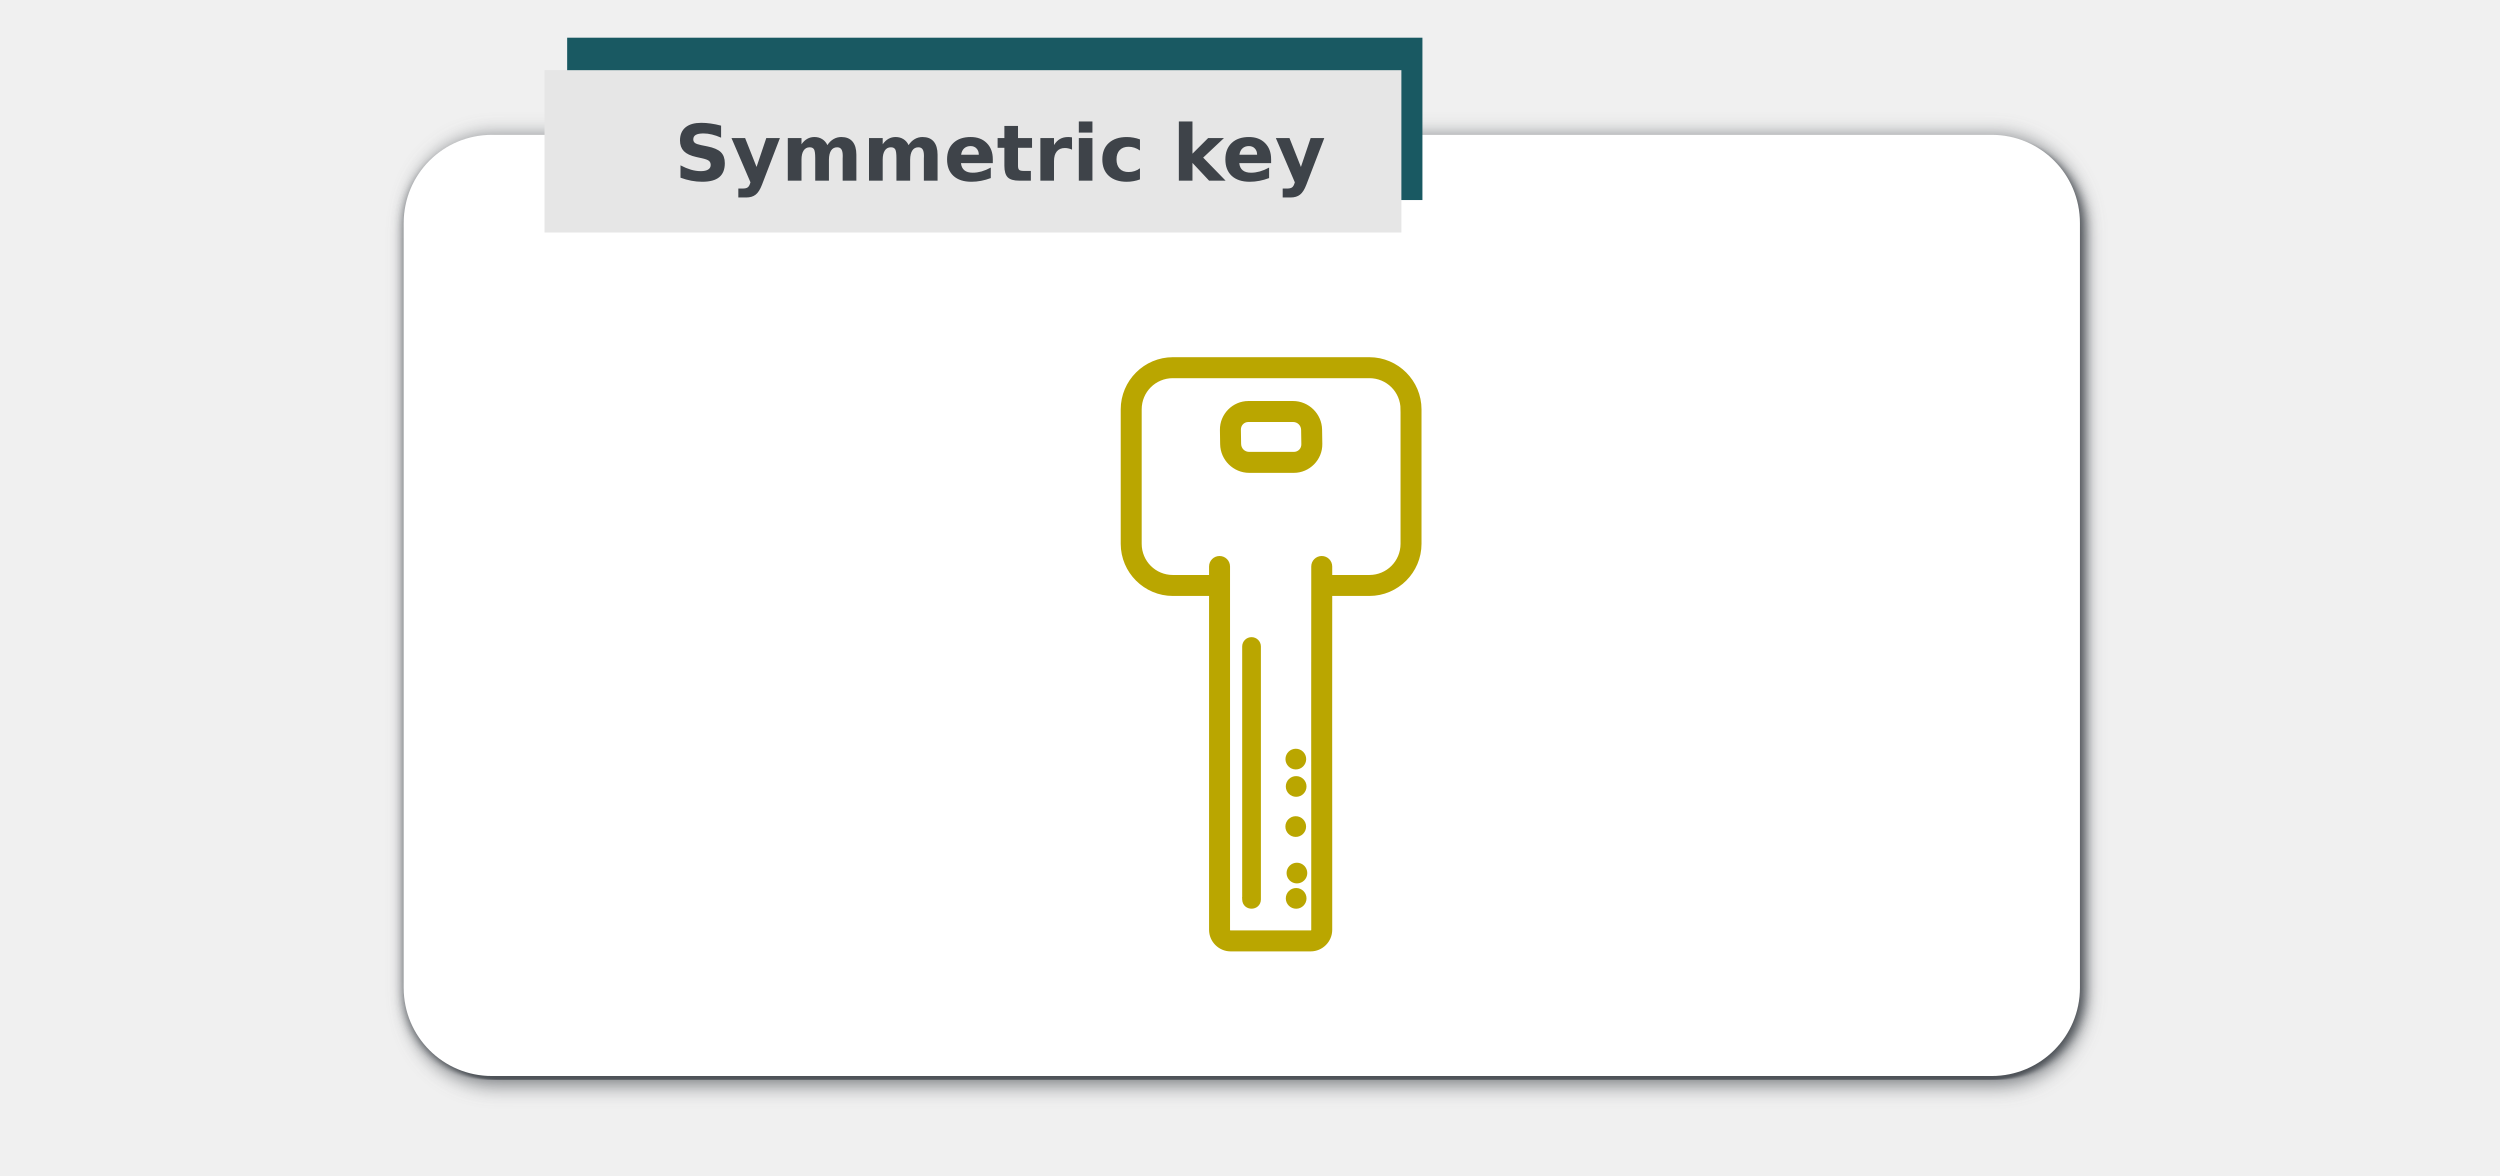
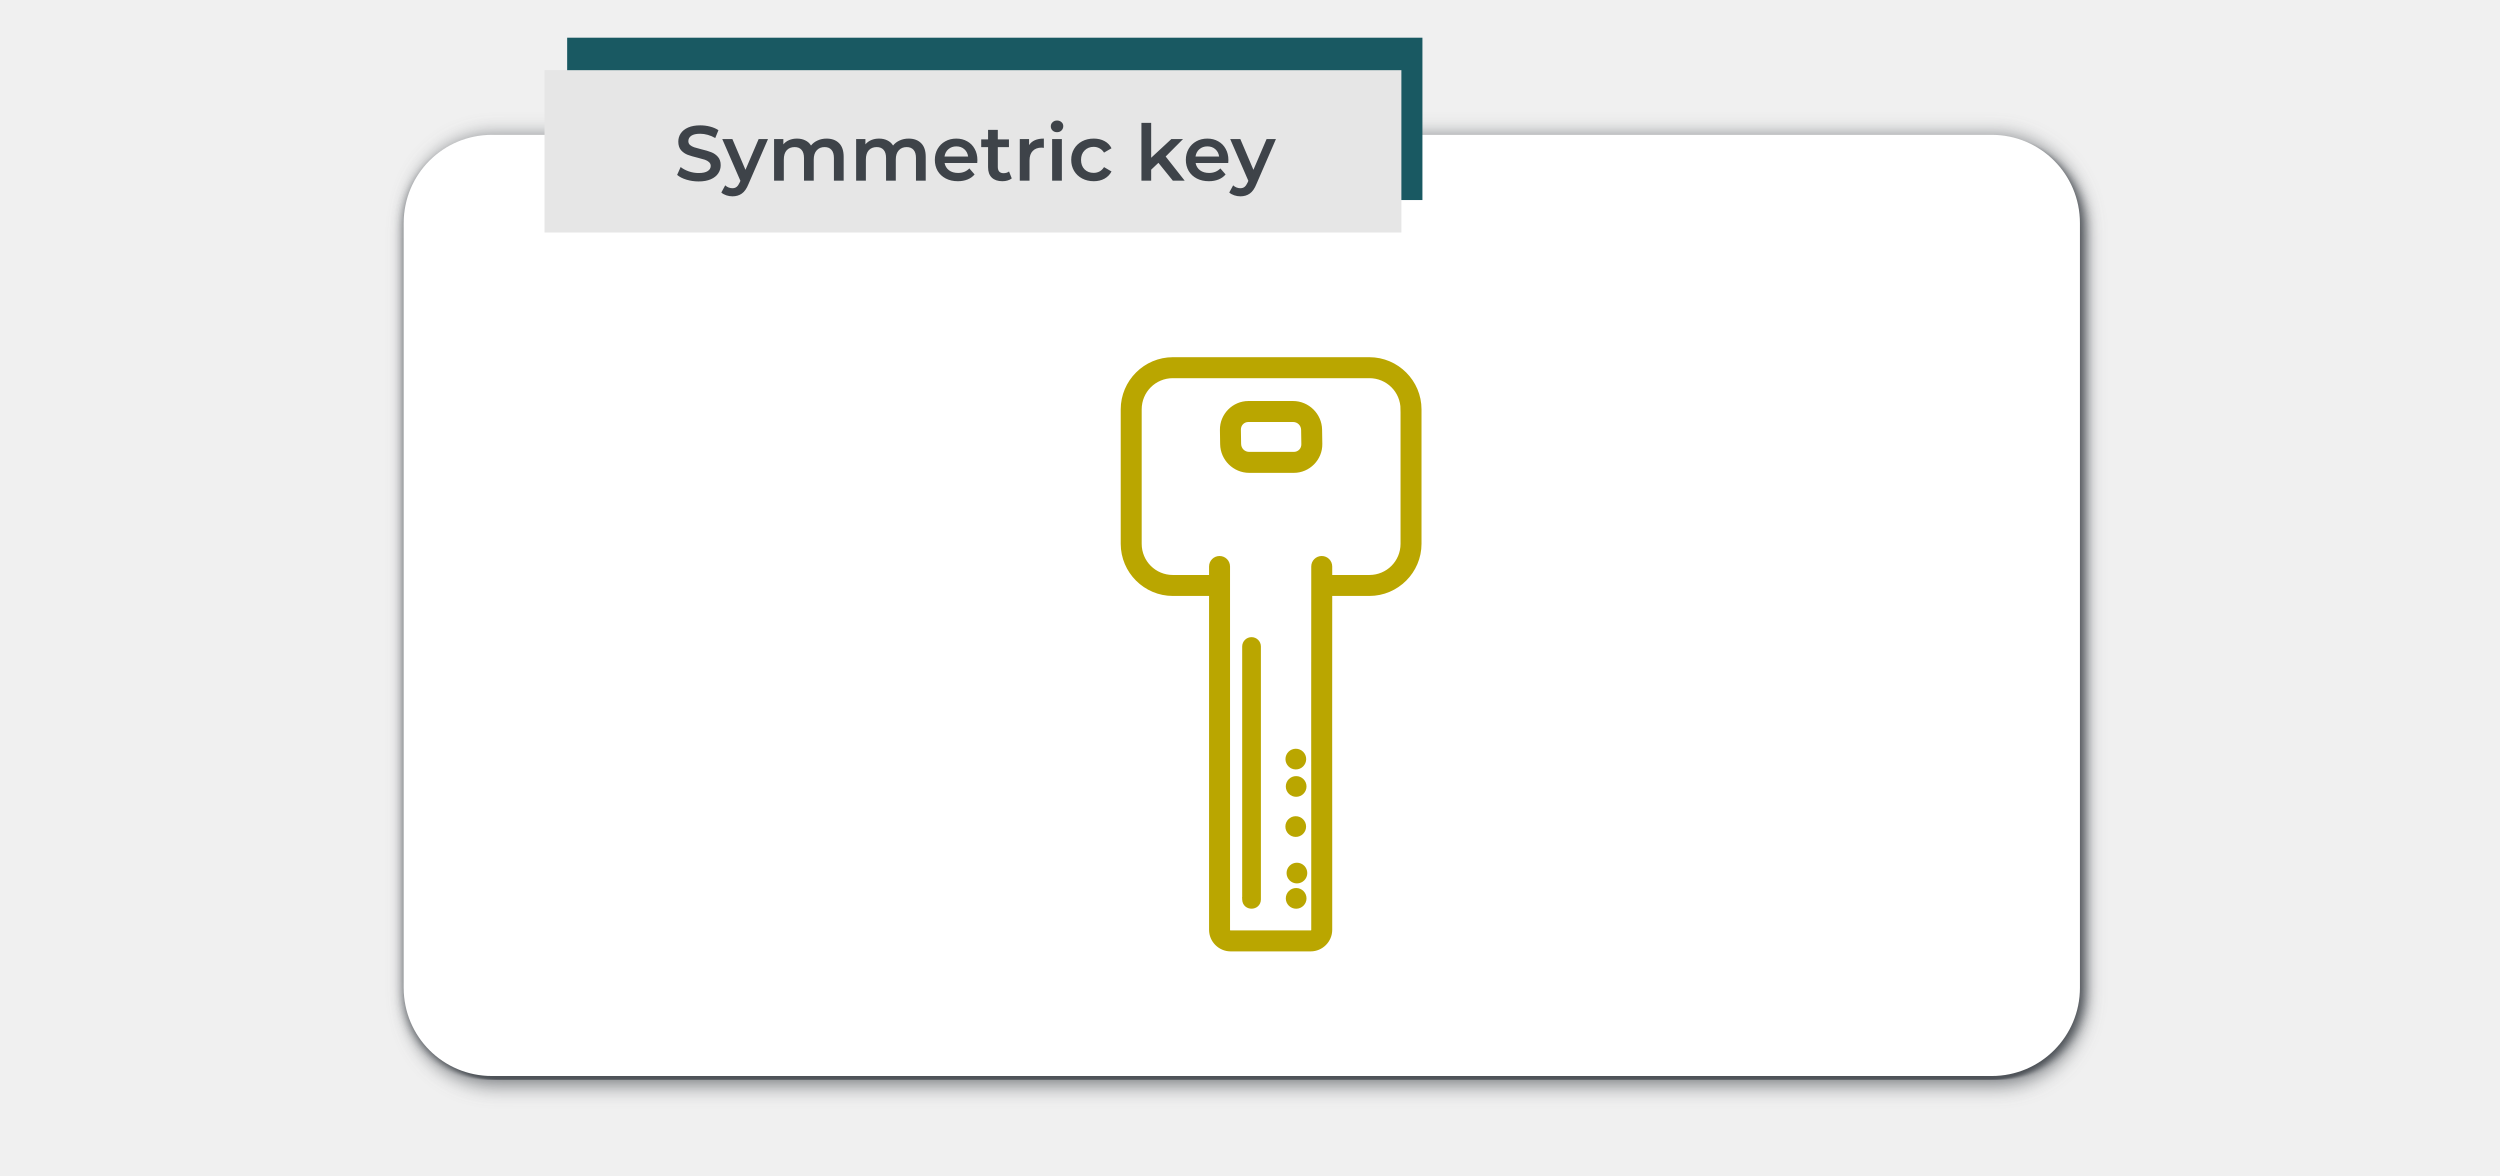
<svg xmlns="http://www.w3.org/2000/svg" viewBox="0 0 665.039 312.755" version="1.1" id="svg1" width="665.039" height="312.755" xml:space="preserve">
  <defs id="defs1">
    <linearGradient id="swatch251">
      <stop style="stop-color:#195962;stop-opacity:1;" offset="0" id="stop251" />
    </linearGradient>
    <filter style="color-interpolation-filters:sRGB" id="filter90-2" x="-0.019" y="-0.029" width="1.041" height="1.066">
      <feFlood result="flood" in="SourceGraphic" flood-opacity="0.796" flood-color="rgb(62,67,73)" id="feFlood89-3" />
      <feGaussianBlur result="blur" in="SourceGraphic" stdDeviation="2.132 0" id="feGaussianBlur89-7" />
      <feOffset result="offset" in="blur" dx="1" dy="1" id="feOffset89-5" />
      <feComposite result="comp1" operator="in" in="flood" in2="offset" id="feComposite89-9" />
      <feComposite result="fbSourceGraphic" operator="over" in="SourceGraphic" in2="comp1" id="feComposite90-2" />
      <feColorMatrix result="fbSourceGraphicAlpha" in="fbSourceGraphic" values="0 0 0 -1 0 0 0 0 -1 0 0 0 0 -1 0 0 0 0 1 0" id="feColorMatrix90-2" />
      <feFlood id="feFlood90-8" result="flood" in="fbSourceGraphic" flood-opacity="0.796" flood-color="rgb(62,67,73)" />
      <feGaussianBlur id="feGaussianBlur90-9" result="blur" in="fbSourceGraphic" stdDeviation="3" />
      <feOffset id="feOffset90-7" result="offset" in="blur" dx="1" dy="1" />
      <feComposite id="feComposite91-3" result="comp1" operator="in" in="flood" in2="offset" />
      <feComposite id="feComposite92-6" result="comp2" operator="over" in="fbSourceGraphic" in2="comp1" />
    </filter>
  </defs>
  <g id="layer10" transform="translate(1253.916,-685.7603)">
    <g id="g59" style="display:inline;fill:#61a78d;fill-opacity:1" transform="translate(34.03667)">
      <path style="display:inline;fill:#ffffff;fill-opacity:1;stroke:none;stroke-width:1.312;stroke-linecap:butt;stroke-linejoin:miter;stroke-dasharray:none;stroke-dashoffset:0;stroke-opacity:1;paint-order:fill markers stroke;filter:url(#filter90-2)" id="path54" width="642.644" height="250.328" x="825.708" y="875.026" transform="matrix(0.6938759,0,0,1.000158,-1753.51,-153.535)" d="m 859.562,875.026 h 574.935 c 18.755,0 33.855,10.475 33.855,23.487 v 203.354 c 0,13.012 -15.099,23.487 -33.855,23.487 H 859.562 c -18.755,0 -33.855,-10.475 -33.855,-23.487 V 898.513 c 0,-13.012 15.099,-23.487 33.855,-23.487 z" ry="23.487" rx="33.855" />
      <g id="g56" transform="matrix(0.8637624,0,0,0.8637624,-1925.809,560.7166)">
        <rect style="font-variation-settings:'wght' 700;fill:#195962;stroke-width:2.052;stroke-linecap:round;stroke-linejoin:round;paint-order:markers fill stroke" id="rect54" width="263.401" height="50" x="913.131" y="156.375" />
        <g id="g55" transform="translate(-11.14548,39.92736)">
          <rect style="font-variation-settings:'wght' 700;fill:#e6e6e6;fill-opacity:1;stroke-width:2.054;stroke-linecap:round;stroke-linejoin:round;paint-order:markers fill stroke" id="rect55" width="263.89" height="50" x="917.307" y="126.453" />
-           <path d="m 971.685,143.534 v 3.703 q -1.441,-0.645 -2.812,-0.973 -1.371,-0.328 -2.59,-0.328 -1.617,0 -2.391,0.445 -0.773,0.445 -0.773,1.383 0,0.703 0.516,1.102 0.527,0.387 1.898,0.668 l 1.922,0.387 q 2.918,0.586 4.148,1.781 1.23,1.195 1.23,3.398 0,2.895 -1.723,4.312 -1.711,1.406 -5.238,1.406 -1.664,0 -3.34,-0.316 -1.676,-0.316 -3.352,-0.938 v -3.809 q 1.676,0.891 3.234,1.348 1.57,0.445 3.023,0.445 1.477,0 2.262,-0.492 0.785,-0.492 0.785,-1.406 0,-0.82 -0.539,-1.266 -0.527,-0.445 -2.121,-0.797 l -1.746,-0.387 q -2.625,-0.562 -3.844,-1.793 -1.207,-1.23 -1.207,-3.316 0,-2.613 1.688,-4.02 1.688,-1.406 4.852,-1.406 1.441,0 2.965,0.223 1.523,0.211 3.152,0.645 z m 3.199,3.82 h 4.195 l 3.527,8.906 3,-8.906 h 4.195 l -5.52,14.367 q -0.832,2.191 -1.945,3.059 -1.102,0.879 -2.918,0.879 h -2.426 v -2.754 h 1.312 q 1.066,0 1.547,-0.34 0.492,-0.34 0.762,-1.219 l 0.117,-0.363 z m 29.531,2.18 q 0.797,-1.219 1.887,-1.852 1.102,-0.645 2.414,-0.645 2.262,0 3.445,1.395 1.184,1.395 1.184,4.055 v 7.992 h -4.219 v -6.844 q 0.012,-0.152 0.012,-0.316 0.012,-0.164 0.012,-0.469 0,-1.395 -0.41,-2.016 -0.41,-0.633 -1.324,-0.633 -1.195,0 -1.851,0.984 -0.645,0.984 -0.668,2.848 v 6.445 h -4.219 v -6.844 q 0,-2.18 -0.375,-2.801 -0.375,-0.633 -1.336,-0.633 -1.207,0 -1.863,0.996 -0.656,0.984 -0.656,2.824 v 6.457 h -4.219 v -13.125 h 4.219 v 1.922 q 0.773,-1.113 1.77,-1.676 1.008,-0.562 2.215,-0.562 1.359,0 2.402,0.656 1.043,0.656 1.582,1.84 z m 25.008,0 q 0.797,-1.219 1.887,-1.852 1.101,-0.645 2.414,-0.645 2.262,0 3.445,1.395 1.184,1.395 1.184,4.055 v 7.992 h -4.219 v -6.844 q 0.012,-0.152 0.012,-0.316 0.012,-0.164 0.012,-0.469 0,-1.395 -0.41,-2.016 -0.41,-0.633 -1.324,-0.633 -1.195,0 -1.851,0.984 -0.645,0.984 -0.668,2.848 v 6.445 h -4.219 v -6.844 q 0,-2.18 -0.375,-2.801 -0.375,-0.633 -1.336,-0.633 -1.207,0 -1.863,0.996 -0.656,0.984 -0.656,2.824 v 6.457 h -4.219 v -13.125 h 4.219 v 1.922 q 0.773,-1.113 1.77,-1.676 1.008,-0.562 2.215,-0.562 1.359,0 2.402,0.656 1.043,0.656 1.582,1.84 z m 25.945,4.348 v 1.195 h -9.809 q 0.152,1.477 1.066,2.215 0.914,0.738 2.555,0.738 1.324,0 2.707,-0.387 1.395,-0.398 2.859,-1.195 v 3.234 q -1.488,0.562 -2.977,0.844 -1.488,0.293 -2.977,0.293 -3.562,0 -5.543,-1.805 -1.969,-1.816 -1.969,-5.086 0,-3.211 1.934,-5.051 1.945,-1.84 5.344,-1.84 3.094,0 4.945,1.863 1.863,1.863 1.863,4.98 z m -4.312,-1.395 q 0,-1.195 -0.703,-1.922 -0.691,-0.738 -1.816,-0.738 -1.219,0 -1.98,0.691 -0.762,0.68 -0.949,1.969 z m 12.07,-8.859 v 3.727 h 4.324 v 3 h -4.324 v 5.566 q 0,0.914 0.363,1.242 0.363,0.316 1.442,0.316 h 2.156 v 3 h -3.598 q -2.484,0 -3.527,-1.031 -1.031,-1.043 -1.031,-3.527 v -5.566 h -2.086 v -3 h 2.086 v -3.727 z m 16.641,7.301 q -0.551,-0.258 -1.102,-0.375 -0.539,-0.129 -1.09,-0.129 -1.617,0 -2.496,1.043 -0.867,1.031 -0.867,2.965 v 6.047 h -4.195 v -13.125 h 4.195 v 2.156 q 0.809,-1.289 1.852,-1.875 1.055,-0.598 2.519,-0.598 0.211,0 0.457,0.023 0.246,0.012 0.715,0.07 z m 2.086,-3.574 h 4.195 v 13.125 h -4.195 z m 0,-5.109 h 4.195 v 3.422 h -4.195 z m 18.832,5.52 v 3.422 q -0.856,-0.586 -1.723,-0.867 -0.856,-0.281 -1.781,-0.281 -1.758,0 -2.742,1.031 -0.973,1.02 -0.973,2.859 0,1.84 0.973,2.871 0.984,1.02 2.742,1.02 0.984,0 1.863,-0.293 0.891,-0.293 1.641,-0.867 v 3.434 q -0.984,0.363 -2.004,0.539 -1.008,0.188 -2.027,0.188 -3.551,0 -5.555,-1.816 -2.004,-1.828 -2.004,-5.074 0,-3.246 2.004,-5.062 2.004,-1.828 5.555,-1.828 1.031,0 2.027,0.188 1.008,0.176 2.004,0.539 z m 11.976,-5.52 h 4.195 v 9.926 l 4.828,-4.816 h 4.875 l -6.41,6.023 6.914,7.102 h -5.086 l -5.121,-5.473 v 5.473 h -4.195 z m 28.418,11.637 v 1.195 h -9.809 q 0.152,1.477 1.066,2.215 0.914,0.738 2.555,0.738 1.324,0 2.707,-0.387 1.395,-0.398 2.859,-1.195 v 3.234 q -1.488,0.562 -2.977,0.844 -1.488,0.293 -2.977,0.293 -3.562,0 -5.543,-1.805 -1.969,-1.816 -1.969,-5.086 0,-3.211 1.933,-5.051 1.945,-1.84 5.344,-1.84 3.094,0 4.945,1.863 1.863,1.863 1.863,4.98 z m -4.312,-1.395 q 0,-1.195 -0.703,-1.922 -0.691,-0.738 -1.816,-0.738 -1.219,0 -1.98,0.691 -0.762,0.68 -0.949,1.969 z m 5.766,-5.133 h 4.195 l 3.527,8.906 3,-8.906 h 4.195 l -5.519,14.367 q -0.832,2.191 -1.945,3.059 -1.101,0.879 -2.918,0.879 h -2.426 v -2.754 h 1.312 q 1.066,0 1.547,-0.34 0.492,-0.34 0.762,-1.219 l 0.117,-0.363 z" id="text55" style="font-weight:600;font-size:24px;font-family:Montserrat;-inkscape-font-specification:'Montserrat, Semi-Bold';fill:#3e4349;stroke-width:3.5;stroke-linecap:round;stroke-linejoin:round;paint-order:markers fill stroke" aria-label="Symmetric key" />
+           <path d="m 964.77,160.72 q -1.944,0 -3.768,-0.552 -1.8,-0.552 -2.856,-1.464 l 1.08,-2.424 q 1.032,0.816 2.52,1.344 1.512,0.504 3.024,0.504 1.872,0 2.784,-0.6 0.936,-0.6 0.936,-1.584 0,-0.72 -0.528,-1.176 -0.504,-0.48 -1.296,-0.744 -0.792,-0.264 -2.16,-0.6 -1.92,-0.456 -3.12,-0.912 -1.176,-0.456 -2.04,-1.416 -0.84,-0.984 -0.84,-2.64 0,-1.392 0.744,-2.52 0.768,-1.152 2.28,-1.824 1.536,-0.672 3.744,-0.672 1.536,0 3.024,0.384 1.488,0.384 2.568,1.104 l -0.984,2.424 q -1.104,-0.648 -2.304,-0.984 -1.2,-0.336 -2.328,-0.336 -1.848,0 -2.76,0.624 -0.888,0.624 -0.888,1.656 0,0.72 0.504,1.176 0.528,0.456 1.32,0.72 0.792,0.264 2.16,0.6 1.872,0.432 3.072,0.912 1.2,0.456 2.04,1.416 0.864,0.96 0.864,2.592 0,1.392 -0.768,2.52 -0.744,1.128 -2.28,1.8 -1.536,0.672 -3.744,0.672 z m 18.48,-13.056 h 2.88 l -6,13.848 q -0.84,2.088 -2.04,2.928 -1.2,0.864 -2.904,0.864 -0.96,0 -1.896,-0.312 -0.936,-0.312 -1.536,-0.864 l 1.2,-2.208 q 0.432,0.408 1.008,0.648 0.6,0.24 1.2,0.24 0.792,0 1.296,-0.408 0.528,-0.408 0.96,-1.368 l 0.216,-0.504 -5.592,-12.864 h 3.12 l 4.032,9.48 z m 20.928,-0.144 q 2.424,0 3.84,1.416 1.416,1.392 1.416,4.2 v 7.344 h -3 v -6.96 q 0,-1.68 -0.744,-2.52 -0.744,-0.864 -2.136,-0.864 -1.512,0 -2.424,1.008 -0.912,0.984 -0.912,2.832 v 6.504 h -3 v -6.96 q 0,-1.68 -0.744,-2.52 -0.744,-0.864 -2.136,-0.864 -1.536,0 -2.448,0.984 -0.888,0.984 -0.888,2.856 v 6.504 h -3 v -12.816 h 2.856 v 1.632 q 0.72,-0.864 1.8,-1.32 1.08,-0.456 2.4,-0.456 1.44,0 2.544,0.552 1.128,0.528 1.776,1.584 0.792,-1.008 2.04,-1.56 1.248,-0.576 2.76,-0.576 z m 25.272,0 q 2.424,0 3.84,1.416 1.416,1.392 1.416,4.2 v 7.344 h -3 v -6.96 q 0,-1.68 -0.744,-2.52 -0.744,-0.864 -2.136,-0.864 -1.512,0 -2.424,1.008 -0.912,0.984 -0.912,2.832 v 6.504 h -3 v -6.96 q 0,-1.68 -0.744,-2.52 -0.744,-0.864 -2.136,-0.864 -1.536,0 -2.448,0.984 -0.888,0.984 -0.888,2.856 v 6.504 h -3 v -12.816 h 2.856 v 1.632 q 0.72,-0.864 1.8,-1.32 1.08,-0.456 2.4,-0.456 1.44,0 2.544,0.552 1.128,0.528 1.776,1.584 0.792,-1.008 2.04,-1.56 1.248,-0.576 2.76,-0.576 z m 21.168,6.624 q 0,0.312 -0.048,0.888 h -10.056 q 0.264,1.416 1.368,2.256 1.128,0.816 2.784,0.816 2.112,0 3.48,-1.392 l 1.608,1.848 q -0.864,1.032 -2.184,1.56 -1.32,0.528 -2.976,0.528 -2.112,0 -3.72,-0.84 -1.608,-0.84 -2.496,-2.328 -0.864,-1.512 -0.864,-3.408 0,-1.872 0.84,-3.36 0.864,-1.512 2.376,-2.352 1.512,-0.84 3.408,-0.84 1.872,0 3.336,0.84 1.488,0.816 2.304,2.328 0.84,1.488 0.84,3.456 z m -6.48,-4.224 q -1.44,0 -2.448,0.864 -0.984,0.84 -1.2,2.256 h 7.272 q -0.192,-1.392 -1.176,-2.256 -0.984,-0.864 -2.448,-0.864 z m 17.064,9.864 q -0.528,0.432 -1.296,0.648 -0.744,0.216 -1.584,0.216 -2.112,0 -3.264,-1.104 -1.152,-1.104 -1.152,-3.216 v -6.168 h -2.112 v -2.4 h 2.112 v -2.928 h 3 v 2.928 h 3.432 v 2.4 h -3.432 v 6.096 q 0,0.936 0.456,1.44 0.456,0.48 1.32,0.48 1.008,0 1.68,-0.528 z m 5.328,-10.248 q 1.296,-2.016 4.56,-2.016 v 2.856 q -0.384,-0.072 -0.696,-0.072 -1.752,0 -2.736,1.032 -0.984,1.008 -0.984,2.928 v 6.216 h -3 v -12.816 h 2.856 z m 10.104,10.944 h -3 v -12.816 h 3 z m -1.488,-14.928 q -0.816,0 -1.368,-0.504 -0.552,-0.528 -0.552,-1.296 0,-0.768 0.552,-1.272 0.552,-0.528 1.368,-0.528 0.816,0 1.368,0.504 0.552,0.48 0.552,1.224 0,0.792 -0.552,1.344 -0.528,0.528 -1.368,0.528 z m 11.304,15.096 q -1.992,0 -3.576,-0.84 -1.584,-0.84 -2.472,-2.328 -0.888,-1.512 -0.888,-3.408 0,-1.896 0.888,-3.384 0.888,-1.488 2.448,-2.328 1.584,-0.84 3.6,-0.84 1.896,0 3.312,0.768 1.44,0.768 2.16,2.208 l -2.304,1.344 q -0.552,-0.888 -1.392,-1.32 -0.816,-0.456 -1.8,-0.456 -1.68,0 -2.784,1.104 -1.104,1.08 -1.104,2.904 0,1.824 1.08,2.928 1.104,1.08 2.808,1.08 0.984,0 1.8,-0.432 0.84,-0.456 1.392,-1.344 l 2.304,1.344 q -0.744,1.44 -2.184,2.232 -1.416,0.768 -3.288,0.768 z m 28.008,-0.168 h -3.648 l -4.44,-5.496 -2.232,2.112 v 3.384 h -3 v -17.808 h 3 v 10.752 l 6.216,-5.76 h 3.6 l -5.352,5.376 z m 13.464,-6.336 q 0,0.312 -0.048,0.888 h -10.056 q 0.264,1.416 1.368,2.256 1.128,0.816 2.784,0.816 2.112,0 3.48,-1.392 l 1.608,1.848 q -0.864,1.032 -2.184,1.56 -1.32,0.528 -2.976,0.528 -2.112,0 -3.72,-0.84 -1.608,-0.84 -2.496,-2.328 -0.864,-1.512 -0.864,-3.408 0,-1.872 0.84,-3.36 0.864,-1.512 2.376,-2.352 1.512,-0.84 3.408,-0.84 1.872,0 3.336,0.84 1.488,0.816 2.304,2.328 0.84,1.488 0.84,3.456 z m -6.48,-4.224 q -1.44,0 -2.448,0.864 -0.984,0.84 -1.2,2.256 h 7.272 q -0.192,-1.392 -1.176,-2.256 -0.984,-0.864 -2.448,-0.864 z m 18.24,-2.256 h 2.88 l -6,13.848 q -0.84,2.088 -2.04,2.928 -1.2,0.864 -2.904,0.864 -0.96,0 -1.896,-0.312 -0.936,-0.312 -1.536,-0.864 l 1.2,-2.208 q 0.432,0.408 1.008,0.648 0.6,0.24 1.2,0.24 0.792,0 1.296,-0.408 0.528,-0.408 0.96,-1.368 l 0.216,-0.504 -5.592,-12.864 h 3.12 l 4.032,9.48 z" id="text55" style="font-weight:600;font-size:24px;font-family:Montserrat;-inkscape-font-specification:'Montserrat, Semi-Bold';fill:#3e4349;stroke-width:3.5;stroke-linecap:round;stroke-linejoin:round;paint-order:markers fill stroke" aria-label="Symmetric key" />
        </g>
      </g>
      <path id="path1-6" style="color:#000000;fill:#baa600;fill-opacity:1;stroke:#baa600;stroke-width:1.579;stroke-linecap:round;stroke-dasharray:none;stroke-opacity:1" d="m 51.04,477.193 c -7.204,0 -13.087,5.884 -13.087,13.088 v 52.262 c 1e-6,7.204 5.883,13.087 13.087,13.087 h 35.761 c 7.204,0 13.087,-5.883 13.087,-13.087 v -10.413 h 89.613 c 2.704,0 4.938,-2.235 4.938,-4.94 V 505.886 c 0,-2.704 -2.234,-4.94 -4.938,-4.94 h -23.096 c -22.177,0 -44.348,0.036 -66.518,0 v -10.665 c 0,-7.204 -5.883,-13.088 -13.087,-13.088 z m 0,4 h 35.761 c 5.043,0 9.087,4.045 9.087,9.088 v 10.665 c -0.054,-1.1e-4 -0.107,1.2e-4 -0.161,0 h -0.002 -2.887 c -1.104,2.2e-4 -1.999,0.895 -2,2 -3.97e-4,1.105 0.895,2.001 2,2.001 h 2.885 c 0.722,0.002 1.444,-0.001 2.166,0 22.843,0.042 45.682,0 68.517,0 h 23.096 c 0.542,0 0.938,0.397 0.938,0.939 v 21.305 c 0,0.542 -0.396,0.939 -0.938,0.939 h -93.779 -2.885 c -1.104,2.2e-4 -1.999,0.895 -2,2 -4.03e-4,1.105 0.895,2.001 2,2.001 h 2.885 0.165 v 10.413 c 0,5.043 -4.044,9.087 -9.087,9.087 H 51.04 c -5.043,0 -9.088,-4.044 -9.088,-9.087 v -52.262 c 1e-6,-5.043 4.045,-9.088 9.088,-9.088 z m 9.202,22.389 -3.793,0.059 c -3.772,0.059 -6.84,3.175 -6.84,6.947 v 11.857 c 0,3.77 3.132,6.854 6.902,6.795 l 3.793,-0.059 c 3.772,-0.059 6.84,-3.174 6.84,-6.946 v -11.858 c 0,-3.77 -3.132,-6.854 -6.902,-6.795 z m 0.062,3.999 c 1.586,-0.025 2.839,1.21 2.839,2.796 v 11.858 c 0,1.633 -1.269,2.921 -2.902,2.947 l -3.793,0.059 c -1.586,0.025 -2.839,-1.21 -2.839,-2.796 v -11.857 c 0,-1.633 1.269,-2.923 2.902,-2.948 z m 53.82,12.338 c -0.94,-6.5e-4 -1.702,0.761 -1.701,1.701 4.3e-4,0.939 0.762,1.7 1.701,1.699 h 66.957 l 0.012,0.012 0.307,-0.012 0.06,-0.002 c 2.201,-0.102 2.143,-3.375 -0.06,-3.398 z m -5.8e-4,1.7 h 67.275 l -0.367,0.013 m 2.059,-11.88 c 0,1.085 -0.88,1.965 -1.965,1.965 -1.085,0 -1.965,-0.88 -1.965,-1.965 -10e-6,-1.085 0.88,-1.965 1.965,-1.965 1.085,0 1.965,0.88 1.965,1.965 z m -6.733,-0.204 c 1e-5,1.085 -0.88,1.965 -1.965,1.965 -1.085,0 -1.965,-0.88 -1.965,-1.965 0,-1.085 0.88,-1.965 1.965,-1.965 1.085,0 1.965,0.88 1.965,1.965 z m -12.37,0.316 c 0,1.085 -0.88,1.965 -1.965,1.965 -1.085,0 -1.965,-0.88 -1.965,-1.965 0,-1.085 0.88,-1.965 1.965,-1.965 1.085,0 1.965,0.88 1.965,1.965 z m -10.669,-0.112 c 0,1.085 -0.88,1.965 -1.965,1.965 -1.085,0 -1.965,-0.88 -1.965,-1.965 -1e-5,-1.085 0.88,-1.965 1.965,-1.965 1.085,-10e-6 1.965,0.88 1.965,1.965 z m -7.278,0.087 c 0,1.085 -0.88,1.965 -1.965,1.965 -1.085,0 -1.965,-0.88 -1.965,-1.965 0,-1.085 0.88,-1.965 1.965,-1.965 1.085,0 1.965,0.88 1.965,1.965 z" transform="rotate(90,-588.5104,155.1064)" />
    </g>
  </g>
</svg>
